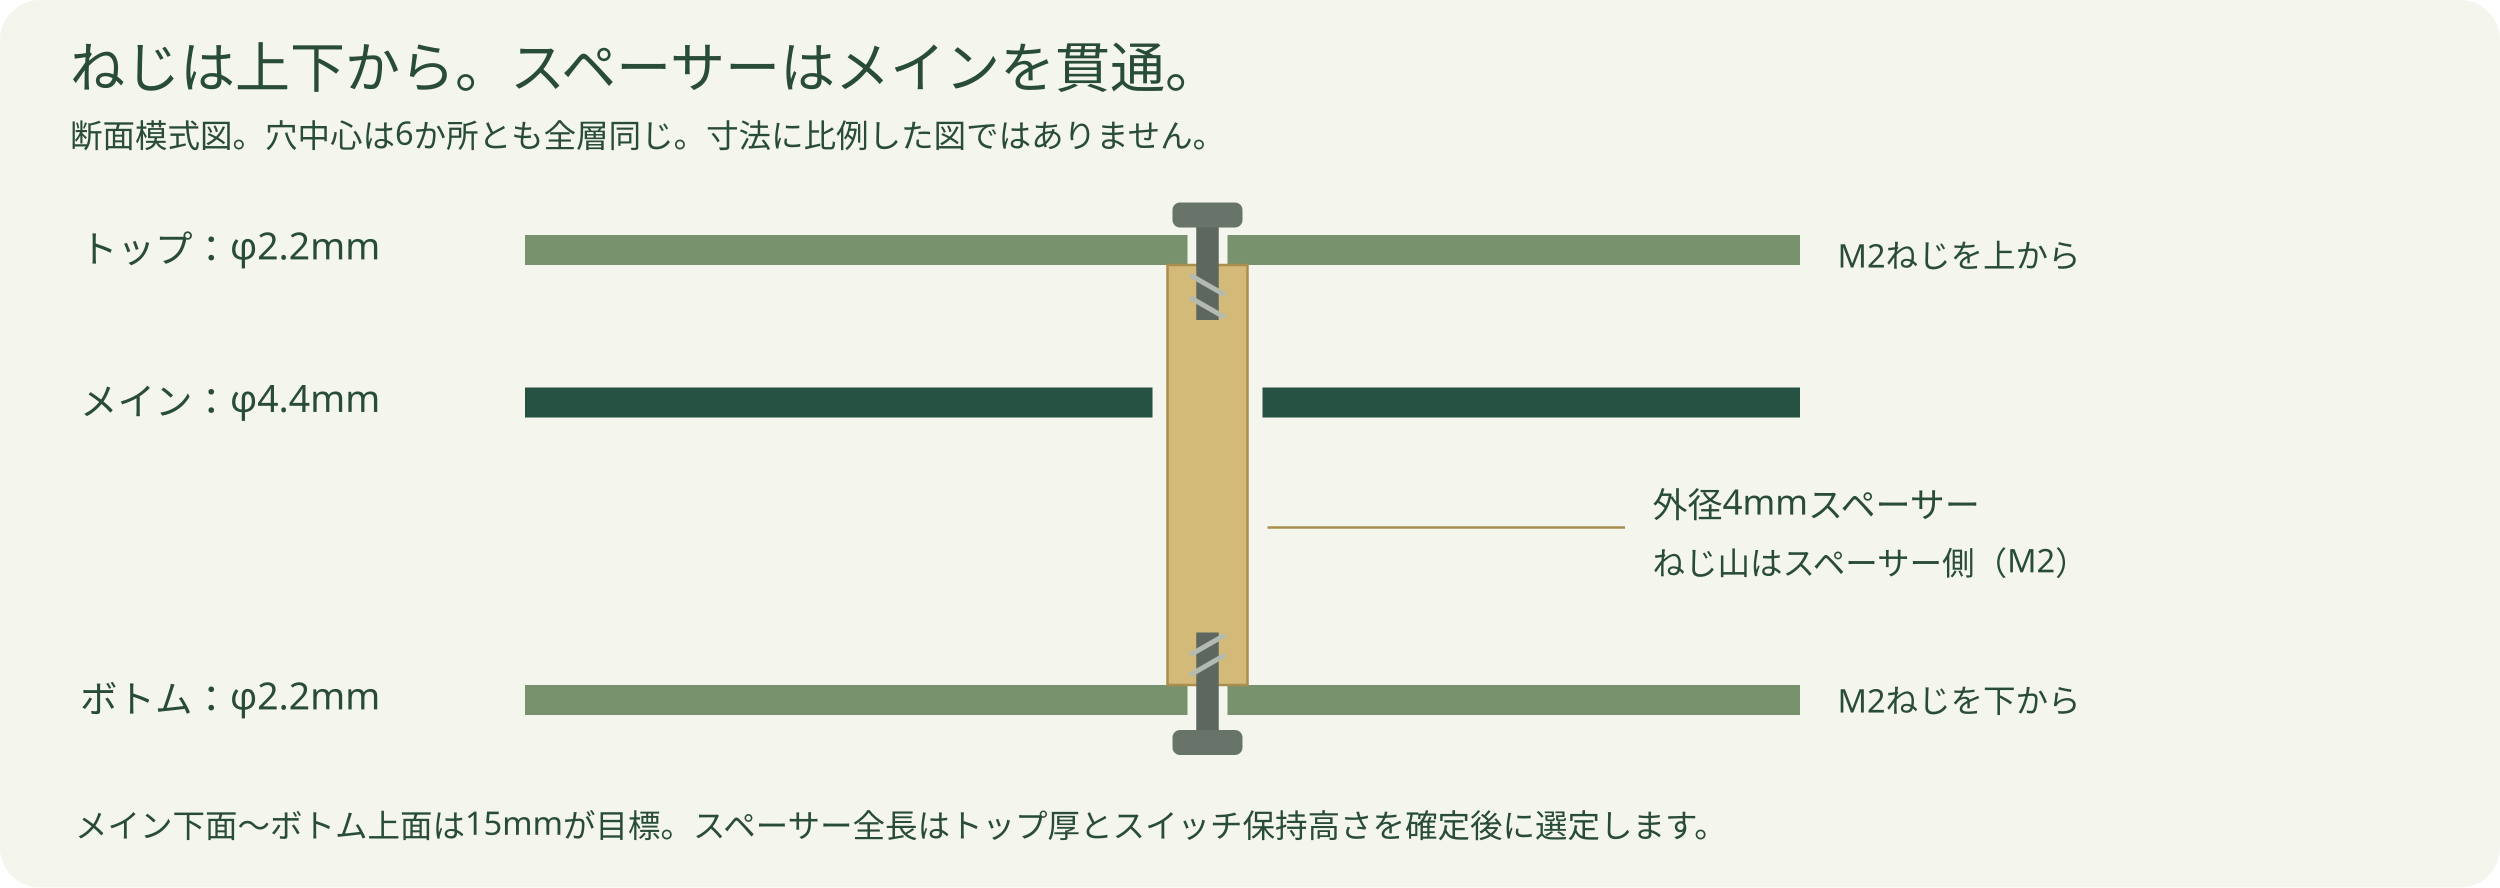
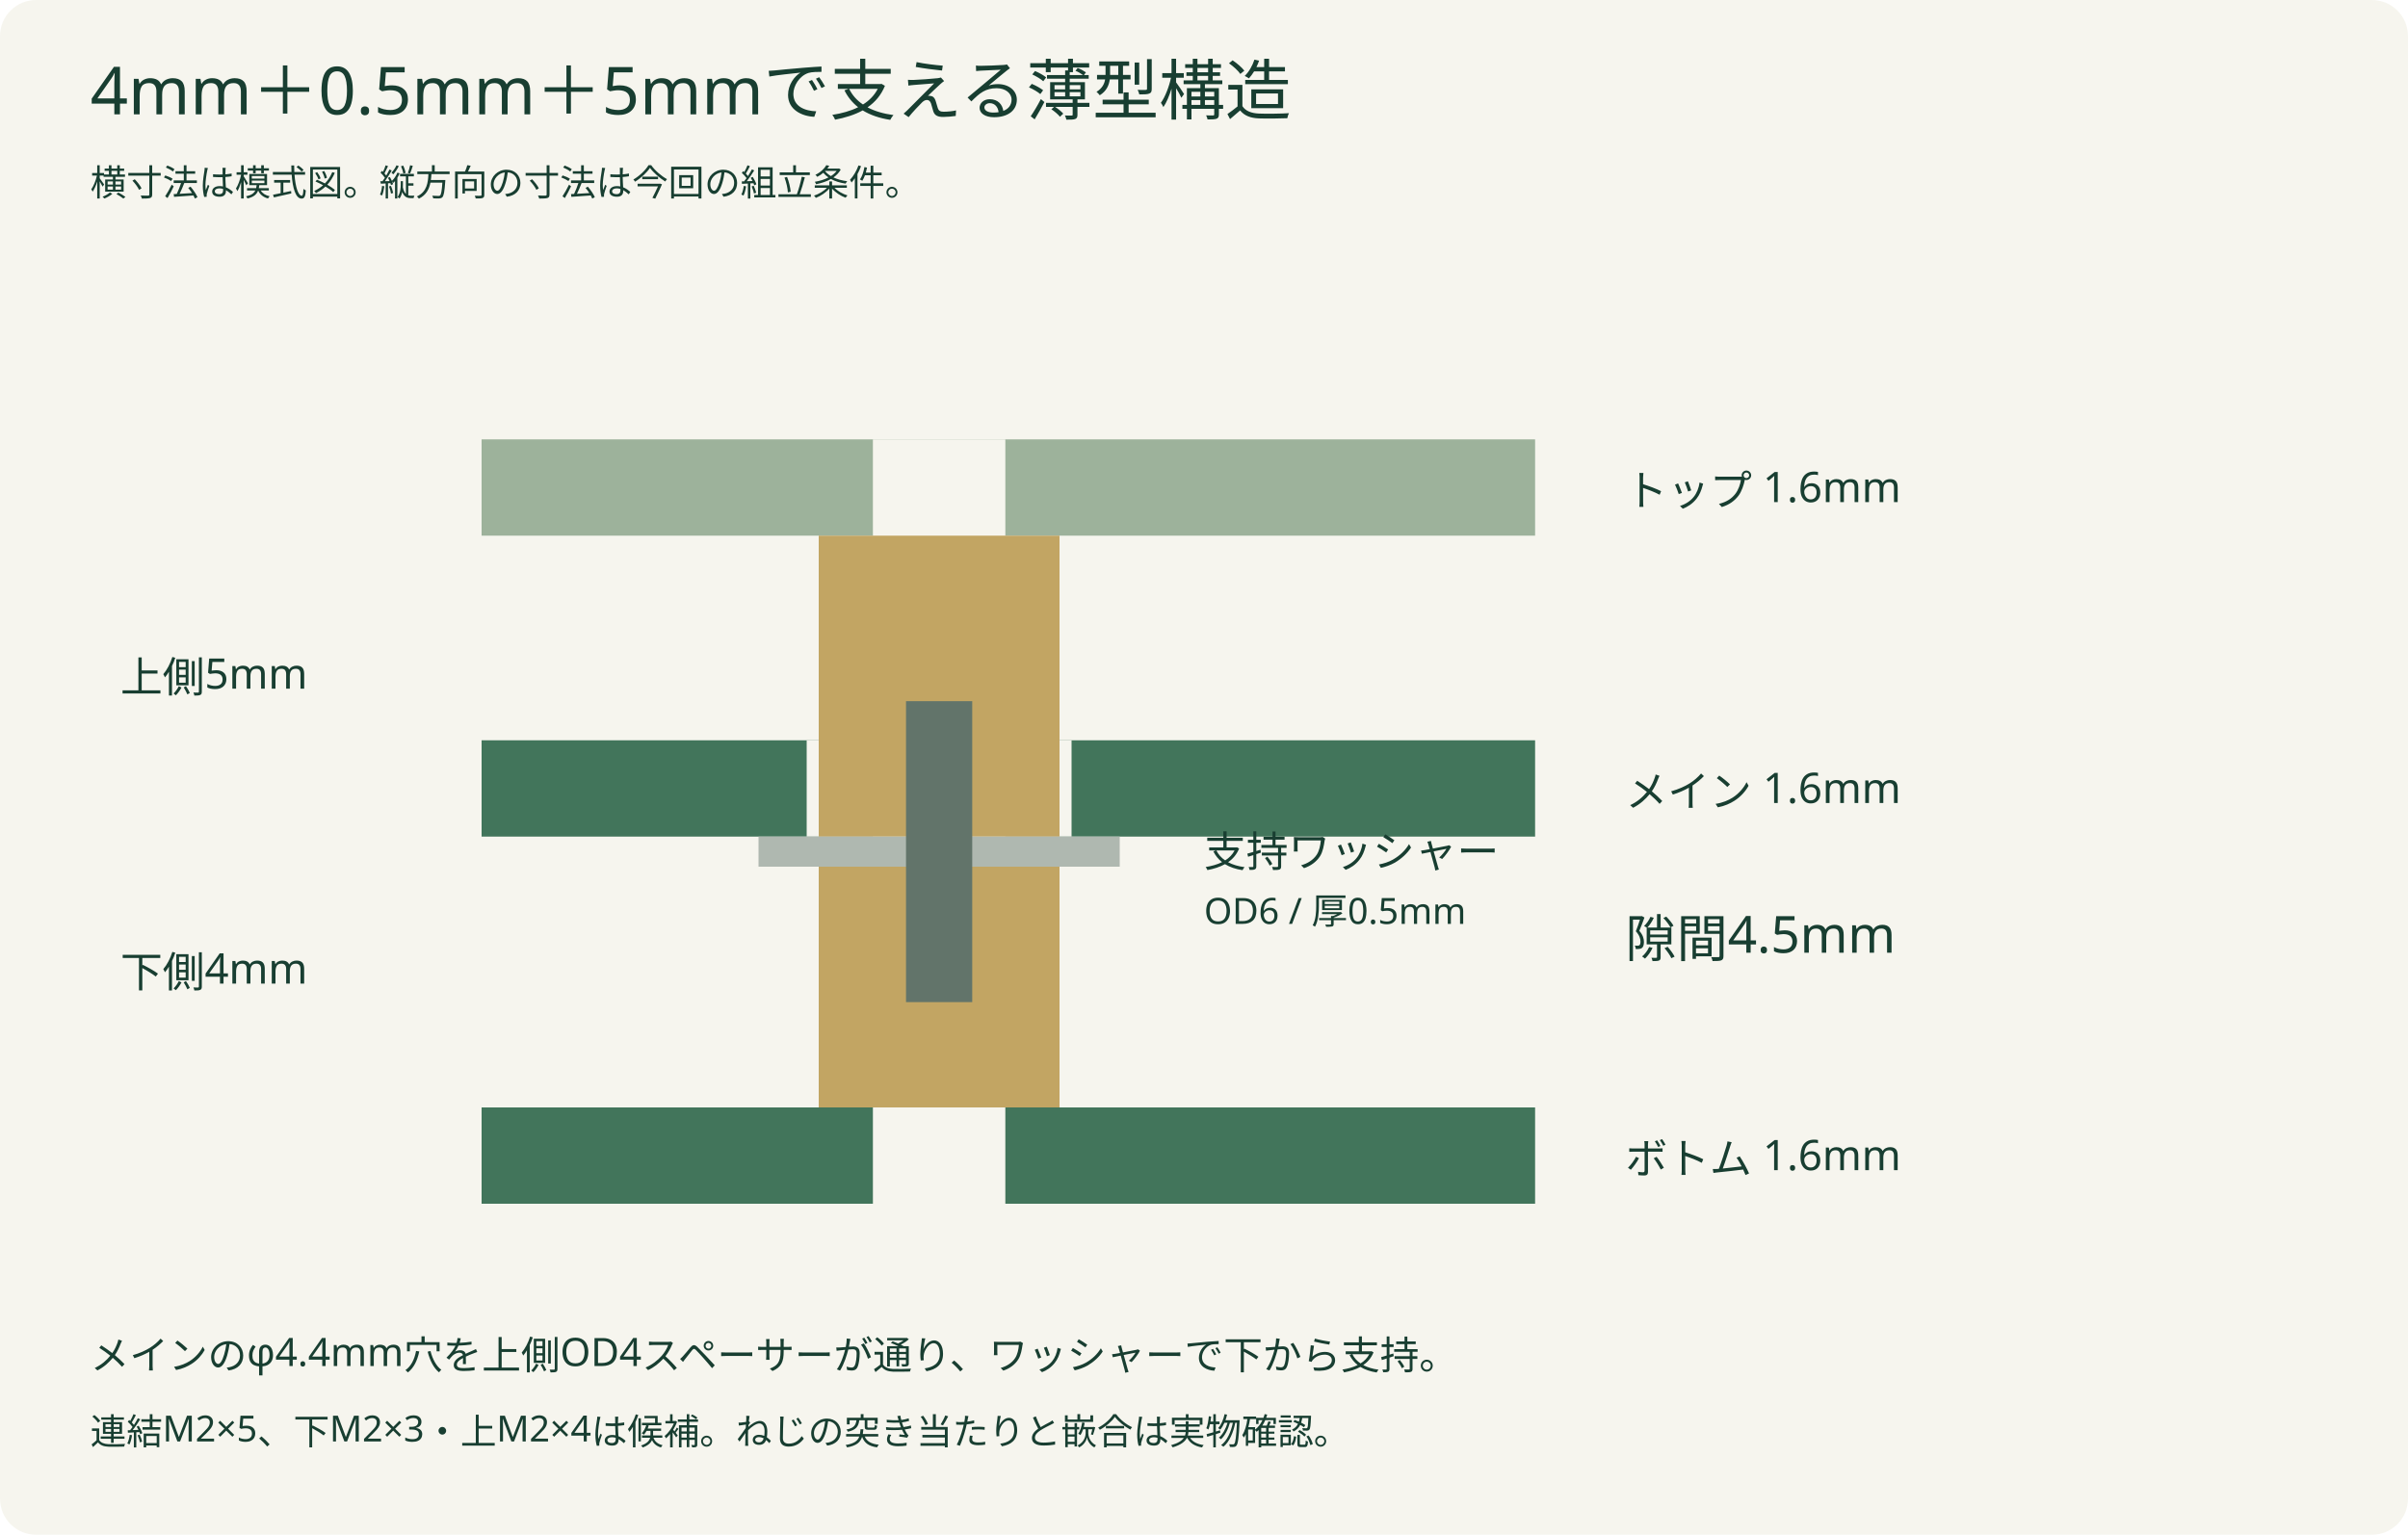
- <svg xmlns="http://www.w3.org/2000/svg" viewBox="0 0 1000 355" role="img" aria-label="トップとボトムはM2ねじ、メインは外径4mmのスペーサーを通す断面模式図">
-   <rect width="1000" height="355" rx="16" fill="#f4f5ed" />
-   <g font-family="Meiryo,Noto Sans JP,sans-serif" fill="#294b3a">
-     <text x="28" y="35" font-size="22">ねじは上下から。スペーサーはメインを貫通。</text>
-     <text x="28" y="59" font-size="13">断面模式図。穴中心は6か所とも全層同じ。寸法に比例した図ではありません。</text>
-     <path d="M210 100H475 M491 100H720 M210 280H475 M491 280H720" stroke="#78926d" stroke-width="12" />
-     <path d="M210 161H461 M505 161H720" stroke="#255242" stroke-width="12" />
-     <rect x="467" y="106" width="32" height="168" fill="#d4ba78" stroke="#a98e4f" />
-     <path d="M483 87V128 M483 253V293" stroke="#5d6760" stroke-width="9" />
-     <rect x="469" y="81" width="28" height="10" rx="3" fill="#687469" />
-     <rect x="469" y="292" width="28" height="10" rx="3" fill="#687469" />
-     <path d="M476 110l14 8m-14 1 14 8m-14 135 14-8m-14 16 14-8" stroke="#b4bab0" stroke-width="2" />
-     <g font-size="15">
-       <text x="32" y="105">トップ：φ2.2mm</text>
-       <text x="32" y="166">メイン：φ4.4mm</text>
-       <text x="32" y="285">ボトム：φ2.2mm</text>
-     </g>
-     <path d="M507 211H650" stroke="#a98e4f" />
-     <text x="661" y="207" font-size="14">外径4mmスペーサー</text>
-     <text x="661" y="230" font-size="13">ねじ山はスペーサー側（M2）</text>
-     <text x="735" y="107" font-size="13">M2ねじを上から</text>
-     <text x="735" y="285" font-size="13">M2ねじを下から</text>
-     <text x="30" y="335" font-size="13">メイン下面〜ボトム上面は15mmが目標。スペーサー全長はトップ厚とスイッチ保持高さを確定後に選定します。</text>
+ <svg xmlns="http://www.w3.org/2000/svg" viewBox="0 0 800 510">
+   <rect width="800" height="510" rx="12" fill="#f6f5ee" />
+   <g font-family="Meiryo,sans-serif" fill="#183e31">
+     <text x="30" y="38" font-size="22">4mm＋0.5mm＋5mmで支える薄型構造</text>
+     <text x="30" y="65" font-size="12">横寸法は模式図。縦方向の寸法は今回の組立条件。</text>
+     <rect x="160" y="368.0" width="350" height="32" fill="#42755b" />
+     <text x="540" y="390.0" font-size="14">ボトム 1.6mm</text>
+     <rect x="160" y="246.0" width="350" height="32" fill="#42755b" />
+     <text x="540" y="268.0" font-size="14">メイン 1.6mm</text>
+     <rect x="160" y="146.0" width="350" height="32" fill="#9db29b" />
+     <text x="540" y="168.0" font-size="14">トップ 1.6mm</text>
+     <rect x="290" y="146.0" width="44" height="254" fill="#f6f5ee" />
+     <rect x="268" y="246.0" width="88" height="32" fill="#f6f5ee" />
+     <rect x="272" y="288.0" width="80" height="80" fill="#c2a563" />
+     <rect x="272" y="178.0" width="80" height="100" fill="#c2a563" />
+     <rect x="252" y="278.0" width="120" height="10" fill="#afb8b0" />
+     <rect x="301" y="233.0" width="22" height="100" fill="#62746a" />
+     <text x="40" y="328.0" font-size="14">下側4mm</text>
+     <text x="40" y="230.0" font-size="14">上側5mm</text>
+     <text x="400" y="288.0" font-size="14">支持ワッシャー</text>
+     <text x="400" y="307.0" font-size="12">OD6 / 厚0.5mm</text>
+     <text x="540" y="318.0" font-size="17">隙間4.5mm</text>
+     <text x="30" y="455" font-size="13">メインのφ4.4mm穴を上側OD4スペーサーが通り、ワッシャーで下から支持。</text>
+     <text x="30" y="480" font-size="12">連結M2×5、下M2×3・上M2×4は候補。ねじの突き当たりと嵌合は実物確認。</text>
  </g>
</svg>
